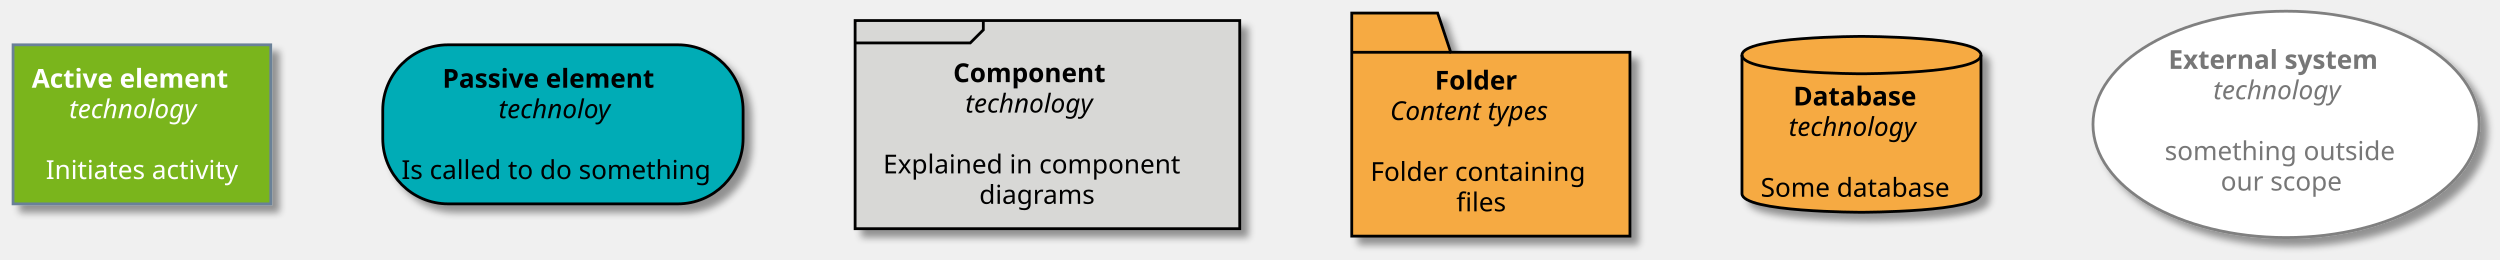
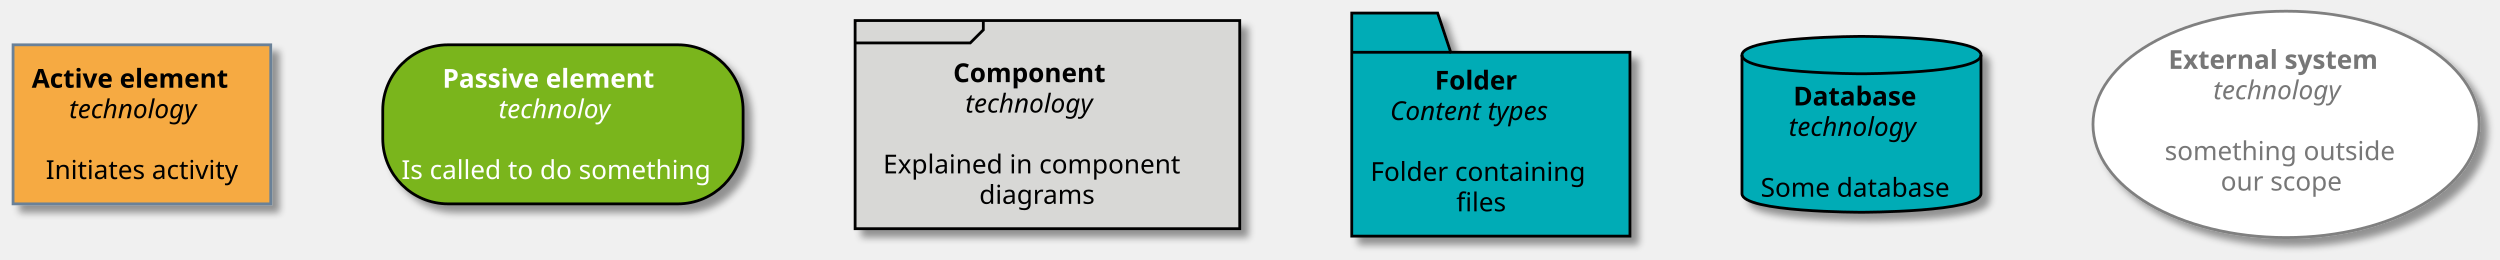
<svg xmlns="http://www.w3.org/2000/svg" contentScriptType="application/ecmascript" contentStyleType="text/css" height="139px" preserveAspectRatio="none" style="width:1339px;height:139px;background:#FFFFFF;" version="1.1" viewBox="0 0 1339 139" width="1339px" zoomAndPan="magnify">
  <defs>
-     <filter height="300%" id="f121ktiirr6qu5" width="300%" x="-1" y="-1">
+     <filter height="300%" id="fyjw73ecti6px" width="300%" x="-1" y="-1">
      <feGaussianBlur result="blurOut" stdDeviation="2.0" />
      <feColorMatrix in="blurOut" result="blurOut2" type="matrix" values="0 0 0 0 0 0 0 0 0 0 0 0 0 0 0 0 0 0 .4 0" />
      <feOffset dx="4.0" dy="4.0" in="blurOut2" result="blurOut3" />
      <feBlend in="SourceGraphic" in2="blurOut3" mode="normal" />
    </filter>
  </defs>
  <g>
-     <rect fill="#7AB51D" filter="url(#f121ktiirr6qu5)" height="85.188" style="stroke:#6A8198;stroke-width:1.5;" width="138" x="7" y="24" />
-     <text fill="#FFFFFF" font-family="sans-serif" font-size="14" font-weight="bold" lengthAdjust="spacing" textLength="118" x="17" y="46.995">Active element</text>
-     <text fill="#FFFFFF" font-family="sans-serif" font-size="14" font-style="italic" lengthAdjust="spacing" textLength="78" x="37" y="63.292">technology</text>
-     <text fill="#FFFFFF" font-family="sans-serif" font-size="14" lengthAdjust="spacing" textLength="0" x="78" y="79.589" />
-     <text fill="#FFFFFF" font-family="sans-serif" font-size="14" lengthAdjust="spacing" textLength="103" x="24.5" y="95.886">Initiates activity</text>
-     <ellipse cx="1224.409" cy="66.618" fill="#FFFFFF" filter="url(#f121ktiirr6qu5)" rx="103.409" ry="60.618" style="stroke:#808080;stroke-width:1.5;" />
-     <text fill="#777777" font-family="sans-serif" font-size="14" font-weight="bold" lengthAdjust="spacing" textLength="126" x="1161.409" y="36.871">External system</text>
-     <text fill="#777777" font-family="sans-serif" font-size="14" font-style="italic" lengthAdjust="spacing" textLength="78" x="1185.409" y="53.168">technology</text>
-     <text fill="#777777" font-family="sans-serif" font-size="14" lengthAdjust="spacing" textLength="0" x="1226.409" y="69.465" />
-     <text fill="#777777" font-family="sans-serif" font-size="14" lengthAdjust="spacing" textLength="130" x="1159.409" y="85.762">something outside</text>
-     <text fill="#777777" font-family="sans-serif" font-size="14" lengthAdjust="spacing" textLength="70" x="1189.409" y="102.059">our scope</text>
-     <rect fill="#D8D8D6" filter="url(#f121ktiirr6qu5)" height="111.484" style="stroke:#000000;stroke-width:1.5;" width="206" x="458" y="11" />
+     <rect fill="#F6AA42" filter="url(#fyjw73ecti6px)" height="85.188" style="stroke:#6A8198;stroke-width:1.5;" width="138" x="7" y="24" />
+     <text fill="#000000" font-family="sans-serif" font-size="14" font-weight="bold" lengthAdjust="spacing" textLength="118" x="17" y="46.995">Active element</text>
+     <text fill="#000000" font-family="sans-serif" font-size="14" font-style="italic" lengthAdjust="spacing" textLength="78" x="37" y="63.292">technology</text>
+     <text fill="#000000" font-family="sans-serif" font-size="14" lengthAdjust="spacing" textLength="0" x="78" y="79.589" />
+     <text fill="#000000" font-family="sans-serif" font-size="14" lengthAdjust="spacing" textLength="103" x="24.5" y="95.886">Initiates activity</text>
+     <rect fill="#7AB51D" filter="url(#fyjw73ecti6px)" height="85.188" rx="35" ry="35" style="stroke:#000000;stroke-width:1.5;" width="193" x="205" y="24" />
+     <text fill="#FFFFFF" font-family="sans-serif" font-size="14" font-weight="bold" lengthAdjust="spacing" textLength="129" x="237" y="46.995">Passive element</text>
+     <text fill="#FFFFFF" font-family="sans-serif" font-size="14" font-style="italic" lengthAdjust="spacing" textLength="69" x="267" y="63.292">technoloy</text>
+     <text fill="#FFFFFF" font-family="sans-serif" font-size="14" lengthAdjust="spacing" textLength="0" x="303.5" y="79.589" />
+     <text fill="#FFFFFF" font-family="sans-serif" font-size="14" lengthAdjust="spacing" textLength="173" x="215" y="95.886">Is called to do something</text>
+     <rect fill="#D8D8D6" filter="url(#fyjw73ecti6px)" height="111.484" style="stroke:#000000;stroke-width:1.5;" width="206" x="458" y="11" />
    <path d="M526.667,11 L526.667,16 L519.667,23 L458,23 " fill="none" style="stroke:#000000;stroke-width:1.5;" />
    <text fill="#000000" font-family="sans-serif" font-size="14" font-weight="bold" lengthAdjust="spacing" textLength="91" x="510.5" y="43.995">Component</text>
    <text fill="#000000" font-family="sans-serif" font-size="14" font-style="italic" lengthAdjust="spacing" textLength="78" x="517" y="60.292">technology</text>
    <text fill="#000000" font-family="sans-serif" font-size="14" lengthAdjust="spacing" textLength="0" x="558" y="76.589" />
    <text fill="#000000" font-family="sans-serif" font-size="14" lengthAdjust="spacing" textLength="166" x="473" y="92.886">Explained in component</text>
    <text fill="#000000" font-family="sans-serif" font-size="14" lengthAdjust="spacing" textLength="63" x="524.5" y="109.183">diagrams</text>
-     <rect fill="#00ACB6" filter="url(#f121ktiirr6qu5)" height="85.188" rx="35" ry="35" style="stroke:#000000;stroke-width:1.5;" width="193" x="205" y="24" />
-     <text fill="#000000" font-family="sans-serif" font-size="14" font-weight="bold" lengthAdjust="spacing" textLength="129" x="237" y="46.995">Passive element</text>
-     <text fill="#000000" font-family="sans-serif" font-size="14" font-style="italic" lengthAdjust="spacing" textLength="69" x="267" y="63.292">technoloy</text>
-     <text fill="#000000" font-family="sans-serif" font-size="14" lengthAdjust="spacing" textLength="0" x="303.5" y="79.589" />
-     <text fill="#000000" font-family="sans-serif" font-size="14" lengthAdjust="spacing" textLength="173" x="215" y="95.886">Is called to do something</text>
-     <polygon fill="#F6AA42" filter="url(#f121ktiirr6qu5)" points="724,7,770,7,777,28,873,28,873,126.484,724,126.484,724,7" style="stroke:#000000;stroke-width:1.5;" />
+     <polygon fill="#00ACB6" filter="url(#fyjw73ecti6px)" points="724,7,770,7,777,28,873,28,873,126.484,724,126.484,724,7" style="stroke:#000000;stroke-width:1.5;" />
    <line style="stroke:#000000;stroke-width:1.5;" x1="724" x2="777" y1="28" y2="28" />
    <text fill="#000000" font-family="sans-serif" font-size="14" font-weight="bold" lengthAdjust="spacing" textLength="50" x="768.5" y="47.995">Folder</text>
    <text fill="#000000" font-family="sans-serif" font-size="14" font-style="italic" lengthAdjust="spacing" textLength="98" x="744.5" y="64.292">Content types</text>
    <text fill="#000000" font-family="sans-serif" font-size="14" lengthAdjust="spacing" textLength="0" x="795.5" y="80.589" />
    <text fill="#000000" font-family="sans-serif" font-size="14" lengthAdjust="spacing" textLength="119" x="734" y="96.886">Folder containing</text>
    <text fill="#000000" font-family="sans-serif" font-size="14" lengthAdjust="spacing" textLength="27" x="780" y="113.183">files</text>
-     <path d="M933,29.5 C933,19.5 997,19.5 997,19.5 C997,19.5 1061,19.5 1061,29.5 L1061,103.688 C1061,113.688 997,113.688 997,113.688 C997,113.688 933,113.688 933,103.688 L933,29.5 " fill="#F6AA42" filter="url(#f121ktiirr6qu5)" style="stroke:#000000;stroke-width:1.5;" />
+     <path d="M933,29.5 C933,19.5 997,19.5 997,19.5 C997,19.5 1061,19.5 1061,29.5 L1061,103.688 C1061,113.688 997,113.688 997,113.688 C997,113.688 933,113.688 933,103.688 L933,29.5 " fill="#00ACB6" filter="url(#fyjw73ecti6px)" style="stroke:#000000;stroke-width:1.5;" />
    <path d="M933,29.5 C933,39.5 997,39.5 997,39.5 C997,39.5 1061,39.5 1061,29.5 " fill="none" style="stroke:#000000;stroke-width:1.5;" />
    <text fill="#000000" font-family="sans-serif" font-size="14" font-weight="bold" lengthAdjust="spacing" textLength="73" x="960.5" y="56.495">Database</text>
    <text fill="#000000" font-family="sans-serif" font-size="14" font-style="italic" lengthAdjust="spacing" textLength="78" x="958" y="72.792">technology</text>
    <text fill="#000000" font-family="sans-serif" font-size="14" lengthAdjust="spacing" textLength="0" x="999" y="89.089" />
    <text fill="#000000" font-family="sans-serif" font-size="14" lengthAdjust="spacing" textLength="108" x="943" y="105.386">Some database</text>
+     <ellipse cx="1224.409" cy="66.618" fill="#FFFFFF" filter="url(#fyjw73ecti6px)" rx="103.409" ry="60.618" style="stroke:#808080;stroke-width:1.5;" />
+     <text fill="#777777" font-family="sans-serif" font-size="14" font-weight="bold" lengthAdjust="spacing" textLength="126" x="1161.409" y="36.871">External system</text>
+     <text fill="#777777" font-family="sans-serif" font-size="14" font-style="italic" lengthAdjust="spacing" textLength="78" x="1185.409" y="53.168">technology</text>
+     <text fill="#777777" font-family="sans-serif" font-size="14" lengthAdjust="spacing" textLength="0" x="1226.409" y="69.465" />
+     <text fill="#777777" font-family="sans-serif" font-size="14" lengthAdjust="spacing" textLength="130" x="1159.409" y="85.762">something outside</text>
+     <text fill="#777777" font-family="sans-serif" font-size="14" lengthAdjust="spacing" textLength="70" x="1189.409" y="102.059">our scope</text>
  </g>
</svg>
